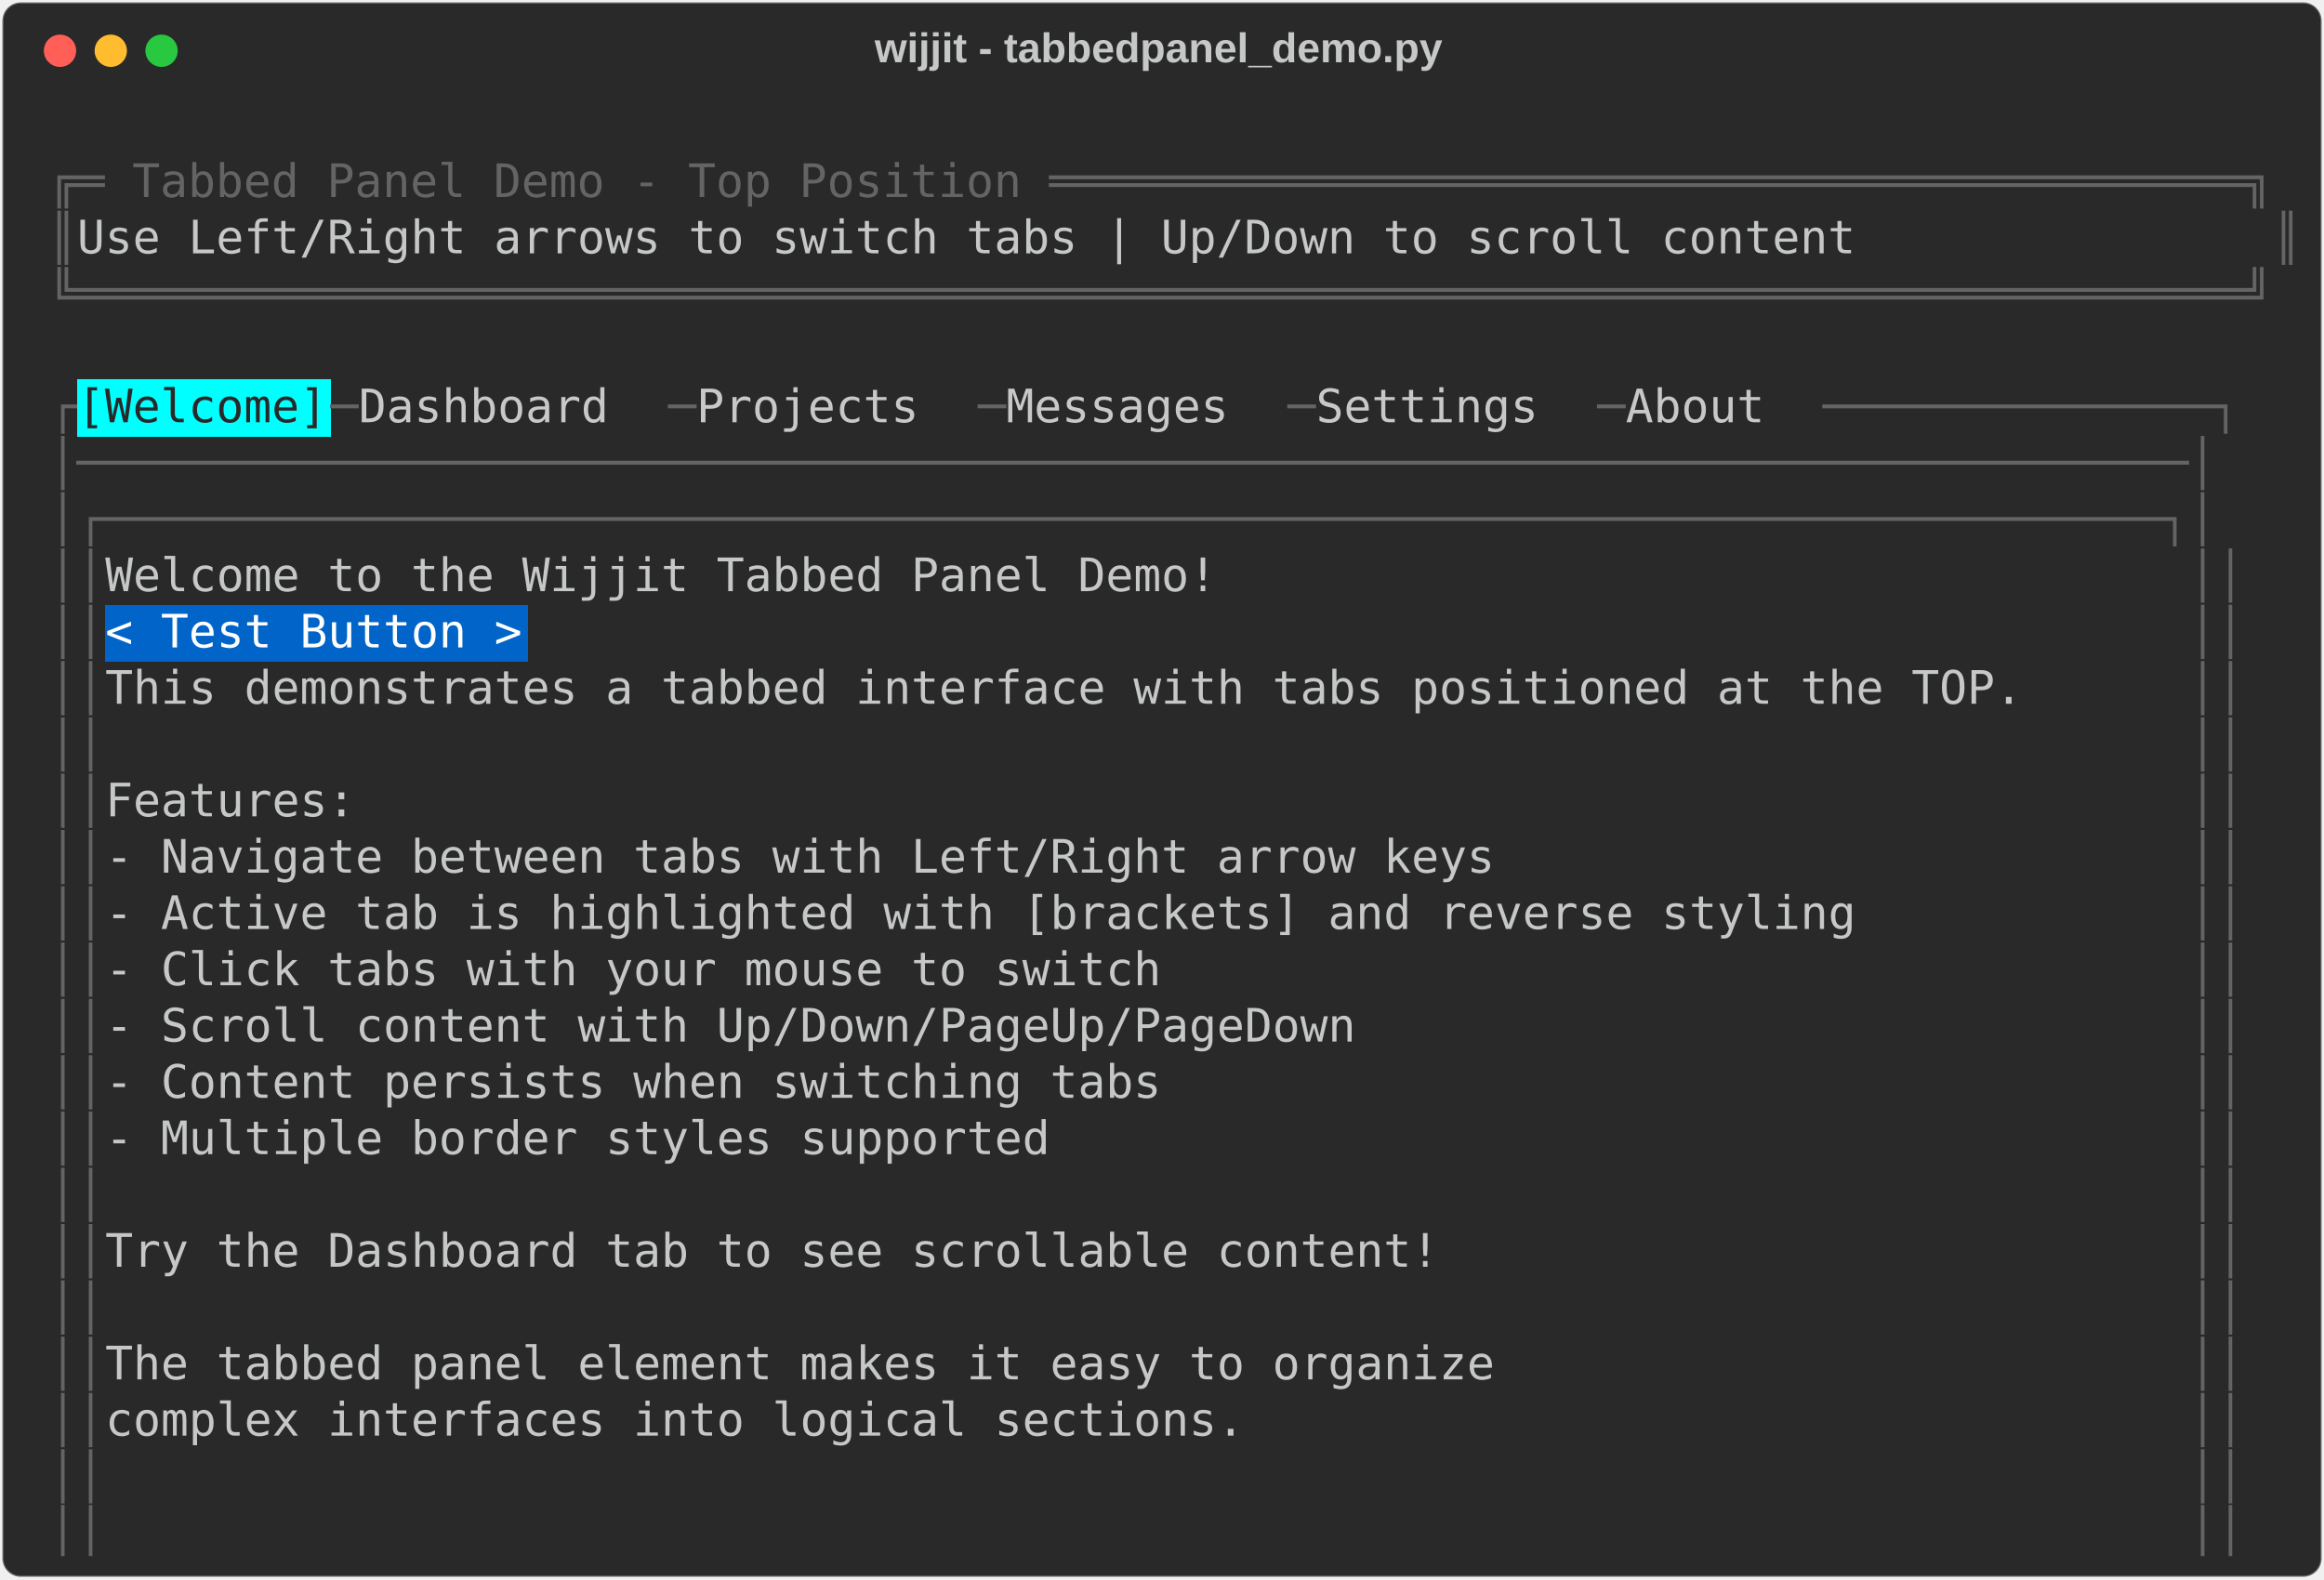
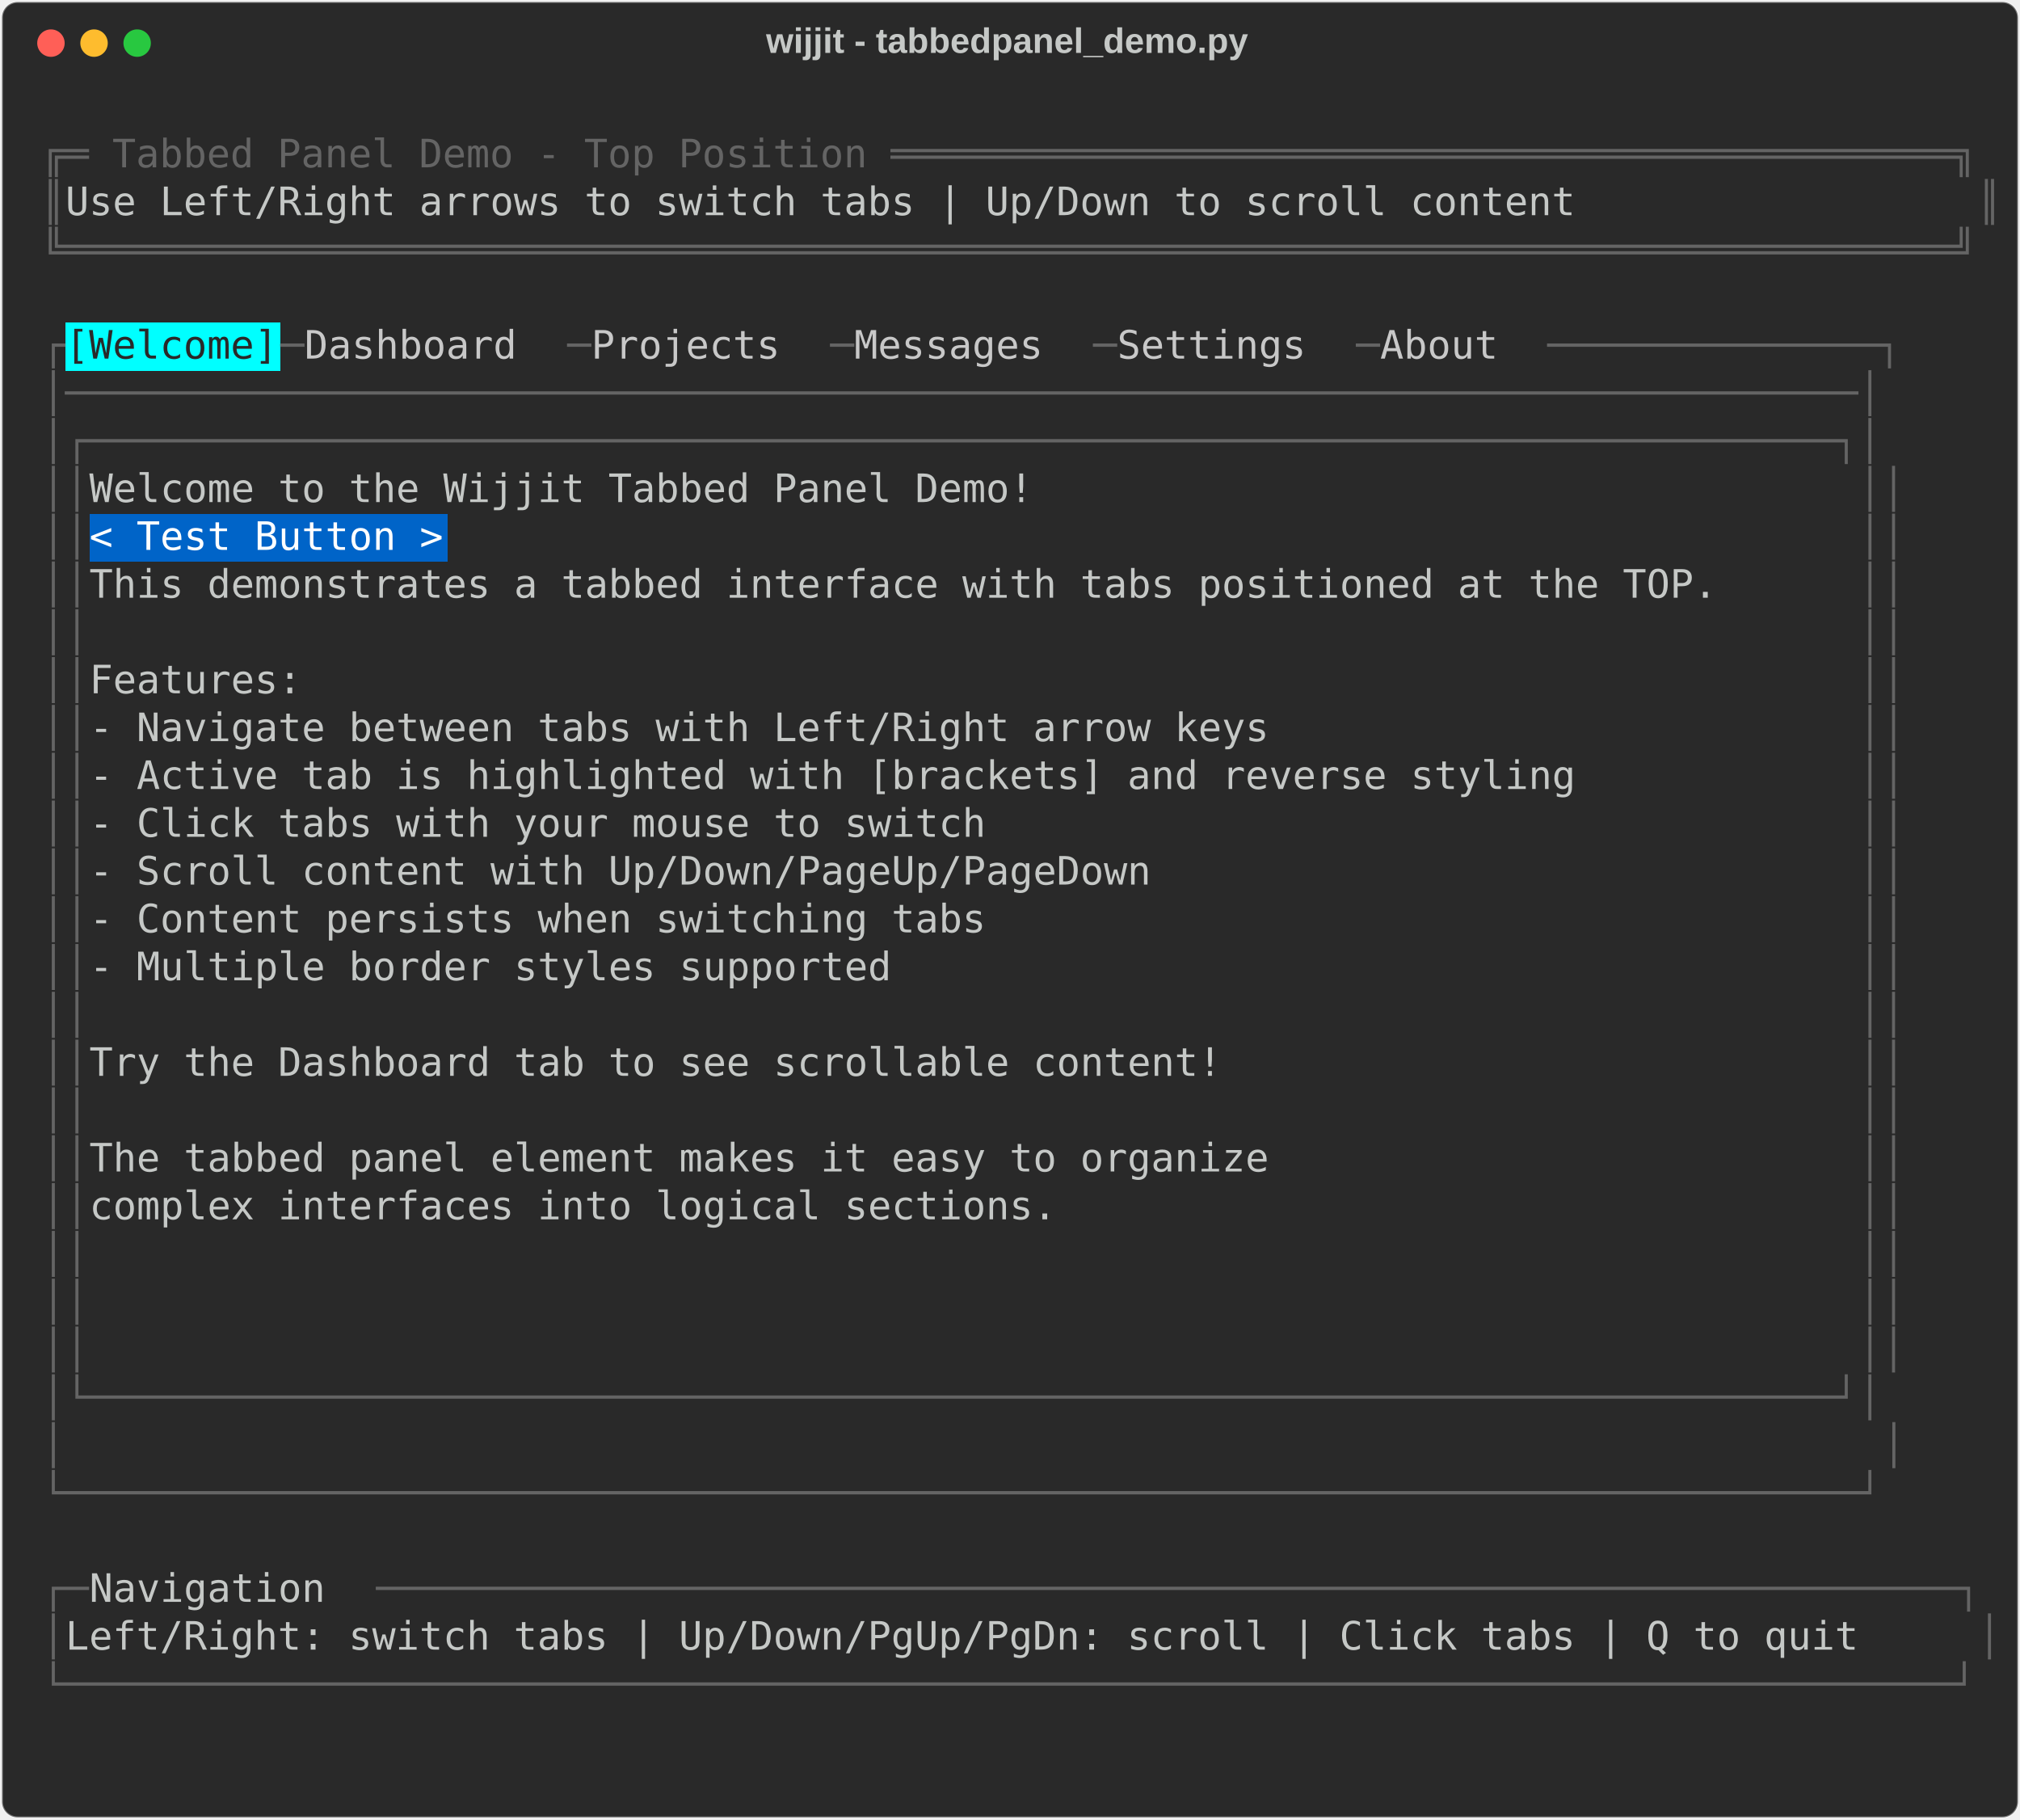
- <svg xmlns="http://www.w3.org/2000/svg" class="rich-terminal" viewBox="0 0 1007 684.4">
+ <svg xmlns="http://www.w3.org/2000/svg" class="rich-terminal" viewBox="0 0 1031 928.4">
  <style>

    @font-face {
        font-family: "Fira Code";
        src: local("FiraCode-Regular"),
                url("https://cdnjs.cloudflare.com/ajax/libs/firacode/6.2.0/woff2/FiraCode-Regular.woff2") format("woff2"),
                url("https://cdnjs.cloudflare.com/ajax/libs/firacode/6.2.0/woff/FiraCode-Regular.woff") format("woff");
        font-style: normal;
        font-weight: 400;
    }
    @font-face {
        font-family: "Fira Code";
        src: local("FiraCode-Bold"),
                url("https://cdnjs.cloudflare.com/ajax/libs/firacode/6.2.0/woff2/FiraCode-Bold.woff2") format("woff2"),
                url("https://cdnjs.cloudflare.com/ajax/libs/firacode/6.2.0/woff/FiraCode-Bold.woff") format("woff");
        font-style: bold;
        font-weight: 700;
    }

-     .terminal-62160414-matrix {
+     .terminal-3631311300-matrix {
        font-family: Fira Code, monospace;
        font-size: 20px;
        line-height: 24.4px;
        font-variant-east-asian: full-width;
    }

-     .terminal-62160414-title {
+     .terminal-3631311300-title {
        font-size: 18px;
        font-weight: bold;
        font-family: arial;
    }

-     .terminal-62160414-r1 { fill: #c5c8c6 }
- .terminal-62160414-r2 { fill: #646464 }
- .terminal-62160414-r3 { fill: #292929 }
- .terminal-62160414-r4 { fill: #c8c8c8 }
- .terminal-62160414-r5 { fill: #ffffff }
+     .terminal-3631311300-r1 { fill: #c5c8c6 }
+ .terminal-3631311300-r2 { fill: #646464 }
+ .terminal-3631311300-r3 { fill: #292929 }
+ .terminal-3631311300-r4 { fill: #c8c8c8 }
+ .terminal-3631311300-r5 { fill: #ffffff }
    </style>
  <defs>
-     <clipPath id="terminal-62160414-clip-terminal">
-       <rect x="0" y="0" width="987.2" height="633.4" />
-     </clipPath>
-     <clipPath id="terminal-62160414-line-0">
-       <rect x="0" y="1.5" width="988.2" height="24.65" />
-     </clipPath>
-     <clipPath id="terminal-62160414-line-1">
-       <rect x="0" y="25.9" width="988.2" height="24.65" />
-     </clipPath>
-     <clipPath id="terminal-62160414-line-2">
-       <rect x="0" y="50.3" width="988.2" height="24.65" />
-     </clipPath>
-     <clipPath id="terminal-62160414-line-3">
-       <rect x="0" y="74.7" width="988.2" height="24.65" />
-     </clipPath>
-     <clipPath id="terminal-62160414-line-4">
-       <rect x="0" y="99.1" width="988.2" height="24.65" />
-     </clipPath>
-     <clipPath id="terminal-62160414-line-5">
-       <rect x="0" y="123.5" width="988.2" height="24.65" />
-     </clipPath>
-     <clipPath id="terminal-62160414-line-6">
-       <rect x="0" y="147.9" width="988.2" height="24.65" />
-     </clipPath>
-     <clipPath id="terminal-62160414-line-7">
-       <rect x="0" y="172.3" width="988.2" height="24.65" />
-     </clipPath>
-     <clipPath id="terminal-62160414-line-8">
-       <rect x="0" y="196.7" width="988.2" height="24.65" />
-     </clipPath>
-     <clipPath id="terminal-62160414-line-9">
-       <rect x="0" y="221.1" width="988.2" height="24.65" />
-     </clipPath>
-     <clipPath id="terminal-62160414-line-10">
-       <rect x="0" y="245.5" width="988.2" height="24.65" />
-     </clipPath>
-     <clipPath id="terminal-62160414-line-11">
-       <rect x="0" y="269.9" width="988.2" height="24.65" />
-     </clipPath>
-     <clipPath id="terminal-62160414-line-12">
-       <rect x="0" y="294.3" width="988.2" height="24.65" />
-     </clipPath>
-     <clipPath id="terminal-62160414-line-13">
-       <rect x="0" y="318.7" width="988.2" height="24.65" />
-     </clipPath>
-     <clipPath id="terminal-62160414-line-14">
-       <rect x="0" y="343.1" width="988.2" height="24.65" />
-     </clipPath>
-     <clipPath id="terminal-62160414-line-15">
-       <rect x="0" y="367.5" width="988.2" height="24.65" />
-     </clipPath>
-     <clipPath id="terminal-62160414-line-16">
-       <rect x="0" y="391.9" width="988.2" height="24.65" />
-     </clipPath>
-     <clipPath id="terminal-62160414-line-17">
-       <rect x="0" y="416.3" width="988.2" height="24.65" />
-     </clipPath>
-     <clipPath id="terminal-62160414-line-18">
-       <rect x="0" y="440.7" width="988.2" height="24.65" />
-     </clipPath>
-     <clipPath id="terminal-62160414-line-19">
-       <rect x="0" y="465.1" width="988.2" height="24.65" />
-     </clipPath>
-     <clipPath id="terminal-62160414-line-20">
-       <rect x="0" y="489.5" width="988.2" height="24.65" />
-     </clipPath>
-     <clipPath id="terminal-62160414-line-21">
-       <rect x="0" y="513.9" width="988.2" height="24.65" />
-     </clipPath>
-     <clipPath id="terminal-62160414-line-22">
-       <rect x="0" y="538.3" width="988.2" height="24.65" />
-     </clipPath>
-     <clipPath id="terminal-62160414-line-23">
-       <rect x="0" y="562.7" width="988.2" height="24.65" />
-     </clipPath>
-     <clipPath id="terminal-62160414-line-24">
-       <rect x="0" y="587.1" width="988.2" height="24.65" />
+     <clipPath id="terminal-3631311300-clip-terminal">
+       <rect x="0" y="0" width="1011.6" height="877.4" />
+     </clipPath>
+     <clipPath id="terminal-3631311300-line-0">
+       <rect x="0" y="1.5" width="1012.6" height="24.65" />
+     </clipPath>
+     <clipPath id="terminal-3631311300-line-1">
+       <rect x="0" y="25.9" width="1012.6" height="24.65" />
+     </clipPath>
+     <clipPath id="terminal-3631311300-line-2">
+       <rect x="0" y="50.3" width="1012.6" height="24.65" />
+     </clipPath>
+     <clipPath id="terminal-3631311300-line-3">
+       <rect x="0" y="74.7" width="1012.6" height="24.65" />
+     </clipPath>
+     <clipPath id="terminal-3631311300-line-4">
+       <rect x="0" y="99.1" width="1012.6" height="24.65" />
+     </clipPath>
+     <clipPath id="terminal-3631311300-line-5">
+       <rect x="0" y="123.5" width="1012.6" height="24.65" />
+     </clipPath>
+     <clipPath id="terminal-3631311300-line-6">
+       <rect x="0" y="147.9" width="1012.6" height="24.65" />
+     </clipPath>
+     <clipPath id="terminal-3631311300-line-7">
+       <rect x="0" y="172.3" width="1012.6" height="24.65" />
+     </clipPath>
+     <clipPath id="terminal-3631311300-line-8">
+       <rect x="0" y="196.7" width="1012.6" height="24.65" />
+     </clipPath>
+     <clipPath id="terminal-3631311300-line-9">
+       <rect x="0" y="221.1" width="1012.6" height="24.65" />
+     </clipPath>
+     <clipPath id="terminal-3631311300-line-10">
+       <rect x="0" y="245.5" width="1012.6" height="24.65" />
+     </clipPath>
+     <clipPath id="terminal-3631311300-line-11">
+       <rect x="0" y="269.9" width="1012.6" height="24.65" />
+     </clipPath>
+     <clipPath id="terminal-3631311300-line-12">
+       <rect x="0" y="294.3" width="1012.6" height="24.65" />
+     </clipPath>
+     <clipPath id="terminal-3631311300-line-13">
+       <rect x="0" y="318.7" width="1012.6" height="24.65" />
+     </clipPath>
+     <clipPath id="terminal-3631311300-line-14">
+       <rect x="0" y="343.1" width="1012.6" height="24.65" />
+     </clipPath>
+     <clipPath id="terminal-3631311300-line-15">
+       <rect x="0" y="367.5" width="1012.6" height="24.65" />
+     </clipPath>
+     <clipPath id="terminal-3631311300-line-16">
+       <rect x="0" y="391.9" width="1012.6" height="24.65" />
+     </clipPath>
+     <clipPath id="terminal-3631311300-line-17">
+       <rect x="0" y="416.3" width="1012.6" height="24.65" />
+     </clipPath>
+     <clipPath id="terminal-3631311300-line-18">
+       <rect x="0" y="440.7" width="1012.6" height="24.65" />
+     </clipPath>
+     <clipPath id="terminal-3631311300-line-19">
+       <rect x="0" y="465.1" width="1012.6" height="24.65" />
+     </clipPath>
+     <clipPath id="terminal-3631311300-line-20">
+       <rect x="0" y="489.5" width="1012.6" height="24.65" />
+     </clipPath>
+     <clipPath id="terminal-3631311300-line-21">
+       <rect x="0" y="513.9" width="1012.6" height="24.65" />
+     </clipPath>
+     <clipPath id="terminal-3631311300-line-22">
+       <rect x="0" y="538.3" width="1012.6" height="24.65" />
+     </clipPath>
+     <clipPath id="terminal-3631311300-line-23">
+       <rect x="0" y="562.7" width="1012.6" height="24.65" />
+     </clipPath>
+     <clipPath id="terminal-3631311300-line-24">
+       <rect x="0" y="587.1" width="1012.6" height="24.65" />
+     </clipPath>
+     <clipPath id="terminal-3631311300-line-25">
+       <rect x="0" y="611.5" width="1012.6" height="24.65" />
+     </clipPath>
+     <clipPath id="terminal-3631311300-line-26">
+       <rect x="0" y="635.9" width="1012.6" height="24.65" />
+     </clipPath>
+     <clipPath id="terminal-3631311300-line-27">
+       <rect x="0" y="660.3" width="1012.6" height="24.65" />
+     </clipPath>
+     <clipPath id="terminal-3631311300-line-28">
+       <rect x="0" y="684.7" width="1012.6" height="24.65" />
+     </clipPath>
+     <clipPath id="terminal-3631311300-line-29">
+       <rect x="0" y="709.1" width="1012.6" height="24.65" />
+     </clipPath>
+     <clipPath id="terminal-3631311300-line-30">
+       <rect x="0" y="733.5" width="1012.6" height="24.65" />
+     </clipPath>
+     <clipPath id="terminal-3631311300-line-31">
+       <rect x="0" y="757.9" width="1012.6" height="24.65" />
+     </clipPath>
+     <clipPath id="terminal-3631311300-line-32">
+       <rect x="0" y="782.3" width="1012.6" height="24.65" />
+     </clipPath>
+     <clipPath id="terminal-3631311300-line-33">
+       <rect x="0" y="806.7" width="1012.6" height="24.65" />
+     </clipPath>
+     <clipPath id="terminal-3631311300-line-34">
+       <rect x="0" y="831.1" width="1012.6" height="24.65" />
    </clipPath>
  </defs>
-   <rect fill="#292929" stroke="rgba(255,255,255,0.35)" stroke-width="1" x="1" y="1" width="1005" height="682.4" rx="8" />
-   <text class="terminal-62160414-title" fill="#c5c8c6" text-anchor="middle" x="502" y="27">wijjit - tabbedpanel_demo.py</text>
+   <rect fill="#292929" stroke="rgba(255,255,255,0.35)" stroke-width="1" x="1" y="1" width="1029" height="926.4" rx="8" />
+   <text class="terminal-3631311300-title" fill="#c5c8c6" text-anchor="middle" x="514" y="27">wijjit - tabbedpanel_demo.py</text>
  <g transform="translate(26,22)">
    <circle cx="0" cy="0" r="7" fill="#ff5f57" />
    <circle cx="22" cy="0" r="7" fill="#febc2e" />
    <circle cx="44" cy="0" r="7" fill="#28c840" />
  </g>
-   <g transform="translate(9, 41)" clip-path="url(#terminal-62160414-clip-terminal)">
+   <g transform="translate(9, 41)" clip-path="url(#terminal-3631311300-clip-terminal)">
    <rect fill="#00ffff" x="24.4" y="123.5" width="109.8" height="24.65" shape-rendering="crispEdges" />
    <rect fill="#0064c8" x="36.6" y="221.1" width="183" height="24.65" shape-rendering="crispEdges" />
-     <g class="terminal-62160414-matrix">
-       <text class="terminal-62160414-r1" x="988.2" y="20" textLength="12.2" clip-path="url(#terminal-62160414-line-0)">
- </text>
-       <text class="terminal-62160414-r2" x="12.2" y="44.4" textLength="976" clip-path="url(#terminal-62160414-line-1)">╔═ Tabbed Panel Demo - Top Position ═══════════════════════════════════════════╗</text>
-       <text class="terminal-62160414-r1" x="988.2" y="44.4" textLength="12.2" clip-path="url(#terminal-62160414-line-1)">
- </text>
-       <text class="terminal-62160414-r2" x="12.2" y="68.8" textLength="12.2" clip-path="url(#terminal-62160414-line-2)">║</text>
-       <text class="terminal-62160414-r1" x="24.4" y="68.8" textLength="951.6" clip-path="url(#terminal-62160414-line-2)"> Use Left/Right arrows to switch tabs | Up/Down to scroll content             </text>
-       <text class="terminal-62160414-r2" x="976" y="68.8" textLength="12.2" clip-path="url(#terminal-62160414-line-2)">║</text>
-       <text class="terminal-62160414-r1" x="988.2" y="68.8" textLength="12.2" clip-path="url(#terminal-62160414-line-2)">
- </text>
-       <text class="terminal-62160414-r2" x="12.2" y="93.2" textLength="976" clip-path="url(#terminal-62160414-line-3)">╚══════════════════════════════════════════════════════════════════════════════╝</text>
-       <text class="terminal-62160414-r1" x="988.2" y="93.2" textLength="12.2" clip-path="url(#terminal-62160414-line-3)">
- </text>
-       <text class="terminal-62160414-r1" x="988.2" y="117.6" textLength="12.2" clip-path="url(#terminal-62160414-line-4)">
- </text>
-       <text class="terminal-62160414-r2" x="12.2" y="142" textLength="12.2" clip-path="url(#terminal-62160414-line-5)">┌</text>
-       <text class="terminal-62160414-r3" x="24.4" y="142" textLength="109.8" clip-path="url(#terminal-62160414-line-5)">[Welcome]</text>
-       <text class="terminal-62160414-r2" x="134.2" y="142" textLength="12.2" clip-path="url(#terminal-62160414-line-5)">─</text>
-       <text class="terminal-62160414-r4" x="146.4" y="142" textLength="134.2" clip-path="url(#terminal-62160414-line-5)"> Dashboard </text>
-       <text class="terminal-62160414-r2" x="280.6" y="142" textLength="12.2" clip-path="url(#terminal-62160414-line-5)">─</text>
-       <text class="terminal-62160414-r4" x="292.8" y="142" textLength="122" clip-path="url(#terminal-62160414-line-5)"> Projects </text>
-       <text class="terminal-62160414-r2" x="414.8" y="142" textLength="12.2" clip-path="url(#terminal-62160414-line-5)">─</text>
-       <text class="terminal-62160414-r4" x="427" y="142" textLength="122" clip-path="url(#terminal-62160414-line-5)"> Messages </text>
-       <text class="terminal-62160414-r2" x="549" y="142" textLength="12.2" clip-path="url(#terminal-62160414-line-5)">─</text>
-       <text class="terminal-62160414-r4" x="561.2" y="142" textLength="122" clip-path="url(#terminal-62160414-line-5)"> Settings </text>
-       <text class="terminal-62160414-r2" x="683.2" y="142" textLength="12.2" clip-path="url(#terminal-62160414-line-5)">─</text>
-       <text class="terminal-62160414-r4" x="695.4" y="142" textLength="85.4" clip-path="url(#terminal-62160414-line-5)"> About </text>
-       <text class="terminal-62160414-r2" x="780.8" y="142" textLength="183" clip-path="url(#terminal-62160414-line-5)">──────────────┐</text>
-       <text class="terminal-62160414-r1" x="988.2" y="142" textLength="12.2" clip-path="url(#terminal-62160414-line-5)">
- </text>
-       <text class="terminal-62160414-r2" x="12.2" y="166.4" textLength="951.6" clip-path="url(#terminal-62160414-line-6)">│────────────────────────────────────────────────────────────────────────────│</text>
-       <text class="terminal-62160414-r1" x="988.2" y="166.4" textLength="12.2" clip-path="url(#terminal-62160414-line-6)">
- </text>
-       <text class="terminal-62160414-r2" x="12.2" y="190.8" textLength="951.6" clip-path="url(#terminal-62160414-line-7)">│┌──────────────────────────────────────────────────────────────────────────┐│</text>
-       <text class="terminal-62160414-r1" x="988.2" y="190.8" textLength="12.2" clip-path="url(#terminal-62160414-line-7)">
- </text>
-       <text class="terminal-62160414-r2" x="12.2" y="215.2" textLength="24.4" clip-path="url(#terminal-62160414-line-8)">││</text>
-       <text class="terminal-62160414-r1" x="36.6" y="215.2" textLength="902.8" clip-path="url(#terminal-62160414-line-8)">Welcome to the Wijjit Tabbed Panel Demo!                                  </text>
-       <text class="terminal-62160414-r2" x="939.4" y="215.2" textLength="24.4" clip-path="url(#terminal-62160414-line-8)">││</text>
-       <text class="terminal-62160414-r1" x="988.2" y="215.2" textLength="12.2" clip-path="url(#terminal-62160414-line-8)">
- </text>
-       <text class="terminal-62160414-r2" x="12.2" y="239.6" textLength="24.4" clip-path="url(#terminal-62160414-line-9)">││</text>
-       <text class="terminal-62160414-r5" x="36.6" y="239.6" textLength="183" clip-path="url(#terminal-62160414-line-9)">&lt; Test Button &gt;</text>
-       <text class="terminal-62160414-r2" x="939.4" y="239.6" textLength="24.4" clip-path="url(#terminal-62160414-line-9)">││</text>
-       <text class="terminal-62160414-r1" x="988.2" y="239.6" textLength="12.2" clip-path="url(#terminal-62160414-line-9)">
- </text>
-       <text class="terminal-62160414-r2" x="12.2" y="264" textLength="24.4" clip-path="url(#terminal-62160414-line-10)">││</text>
-       <text class="terminal-62160414-r1" x="36.6" y="264" textLength="902.8" clip-path="url(#terminal-62160414-line-10)">This demonstrates a tabbed interface with tabs positioned at the TOP.     </text>
-       <text class="terminal-62160414-r2" x="939.4" y="264" textLength="24.4" clip-path="url(#terminal-62160414-line-10)">││</text>
-       <text class="terminal-62160414-r1" x="988.2" y="264" textLength="12.2" clip-path="url(#terminal-62160414-line-10)">
- </text>
-       <text class="terminal-62160414-r2" x="12.2" y="288.4" textLength="24.4" clip-path="url(#terminal-62160414-line-11)">││</text>
-       <text class="terminal-62160414-r2" x="939.4" y="288.4" textLength="24.4" clip-path="url(#terminal-62160414-line-11)">││</text>
-       <text class="terminal-62160414-r1" x="988.2" y="288.4" textLength="12.2" clip-path="url(#terminal-62160414-line-11)">
- </text>
-       <text class="terminal-62160414-r2" x="12.2" y="312.8" textLength="24.4" clip-path="url(#terminal-62160414-line-12)">││</text>
-       <text class="terminal-62160414-r1" x="36.6" y="312.8" textLength="902.8" clip-path="url(#terminal-62160414-line-12)">Features:                                                                 </text>
-       <text class="terminal-62160414-r2" x="939.4" y="312.8" textLength="24.4" clip-path="url(#terminal-62160414-line-12)">││</text>
-       <text class="terminal-62160414-r1" x="988.2" y="312.8" textLength="12.2" clip-path="url(#terminal-62160414-line-12)">
- </text>
-       <text class="terminal-62160414-r2" x="12.2" y="337.2" textLength="24.4" clip-path="url(#terminal-62160414-line-13)">││</text>
-       <text class="terminal-62160414-r1" x="36.6" y="337.2" textLength="902.8" clip-path="url(#terminal-62160414-line-13)">- Navigate between tabs with Left/Right arrow keys                        </text>
-       <text class="terminal-62160414-r2" x="939.4" y="337.2" textLength="24.4" clip-path="url(#terminal-62160414-line-13)">││</text>
-       <text class="terminal-62160414-r1" x="988.2" y="337.2" textLength="12.2" clip-path="url(#terminal-62160414-line-13)">
- </text>
-       <text class="terminal-62160414-r2" x="12.2" y="361.6" textLength="24.4" clip-path="url(#terminal-62160414-line-14)">││</text>
-       <text class="terminal-62160414-r1" x="36.6" y="361.6" textLength="902.8" clip-path="url(#terminal-62160414-line-14)">- Active tab is highlighted with [brackets] and reverse styling           </text>
-       <text class="terminal-62160414-r2" x="939.4" y="361.6" textLength="24.4" clip-path="url(#terminal-62160414-line-14)">││</text>
-       <text class="terminal-62160414-r1" x="988.2" y="361.6" textLength="12.2" clip-path="url(#terminal-62160414-line-14)">
- </text>
-       <text class="terminal-62160414-r2" x="12.2" y="386" textLength="24.4" clip-path="url(#terminal-62160414-line-15)">││</text>
-       <text class="terminal-62160414-r1" x="36.6" y="386" textLength="902.8" clip-path="url(#terminal-62160414-line-15)">- Click tabs with your mouse to switch                                    </text>
-       <text class="terminal-62160414-r2" x="939.4" y="386" textLength="24.4" clip-path="url(#terminal-62160414-line-15)">││</text>
-       <text class="terminal-62160414-r1" x="988.2" y="386" textLength="12.2" clip-path="url(#terminal-62160414-line-15)">
- </text>
-       <text class="terminal-62160414-r2" x="12.2" y="410.4" textLength="24.4" clip-path="url(#terminal-62160414-line-16)">││</text>
-       <text class="terminal-62160414-r1" x="36.6" y="410.4" textLength="902.8" clip-path="url(#terminal-62160414-line-16)">- Scroll content with Up/Down/PageUp/PageDown                             </text>
-       <text class="terminal-62160414-r2" x="939.4" y="410.4" textLength="24.4" clip-path="url(#terminal-62160414-line-16)">││</text>
-       <text class="terminal-62160414-r1" x="988.2" y="410.4" textLength="12.2" clip-path="url(#terminal-62160414-line-16)">
- </text>
-       <text class="terminal-62160414-r2" x="12.2" y="434.8" textLength="24.4" clip-path="url(#terminal-62160414-line-17)">││</text>
-       <text class="terminal-62160414-r1" x="36.6" y="434.8" textLength="902.8" clip-path="url(#terminal-62160414-line-17)">- Content persists when switching tabs                                    </text>
-       <text class="terminal-62160414-r2" x="939.4" y="434.8" textLength="24.4" clip-path="url(#terminal-62160414-line-17)">││</text>
-       <text class="terminal-62160414-r1" x="988.2" y="434.8" textLength="12.2" clip-path="url(#terminal-62160414-line-17)">
- </text>
-       <text class="terminal-62160414-r2" x="12.2" y="459.2" textLength="24.4" clip-path="url(#terminal-62160414-line-18)">││</text>
-       <text class="terminal-62160414-r1" x="36.6" y="459.2" textLength="902.8" clip-path="url(#terminal-62160414-line-18)">- Multiple border styles supported                                        </text>
-       <text class="terminal-62160414-r2" x="939.4" y="459.2" textLength="24.4" clip-path="url(#terminal-62160414-line-18)">││</text>
-       <text class="terminal-62160414-r1" x="988.2" y="459.2" textLength="12.2" clip-path="url(#terminal-62160414-line-18)">
- </text>
-       <text class="terminal-62160414-r2" x="12.2" y="483.6" textLength="24.4" clip-path="url(#terminal-62160414-line-19)">││</text>
-       <text class="terminal-62160414-r2" x="939.4" y="483.6" textLength="24.4" clip-path="url(#terminal-62160414-line-19)">││</text>
-       <text class="terminal-62160414-r1" x="988.2" y="483.6" textLength="12.2" clip-path="url(#terminal-62160414-line-19)">
- </text>
-       <text class="terminal-62160414-r2" x="12.2" y="508" textLength="24.4" clip-path="url(#terminal-62160414-line-20)">││</text>
-       <text class="terminal-62160414-r1" x="36.6" y="508" textLength="902.8" clip-path="url(#terminal-62160414-line-20)">Try the Dashboard tab to see scrollable content!                          </text>
-       <text class="terminal-62160414-r2" x="939.4" y="508" textLength="24.4" clip-path="url(#terminal-62160414-line-20)">││</text>
-       <text class="terminal-62160414-r1" x="988.2" y="508" textLength="12.2" clip-path="url(#terminal-62160414-line-20)">
- </text>
-       <text class="terminal-62160414-r2" x="12.2" y="532.4" textLength="24.4" clip-path="url(#terminal-62160414-line-21)">││</text>
-       <text class="terminal-62160414-r2" x="939.4" y="532.4" textLength="24.4" clip-path="url(#terminal-62160414-line-21)">││</text>
-       <text class="terminal-62160414-r1" x="988.2" y="532.4" textLength="12.2" clip-path="url(#terminal-62160414-line-21)">
- </text>
-       <text class="terminal-62160414-r2" x="12.2" y="556.8" textLength="24.4" clip-path="url(#terminal-62160414-line-22)">││</text>
-       <text class="terminal-62160414-r1" x="36.6" y="556.8" textLength="902.8" clip-path="url(#terminal-62160414-line-22)">The tabbed panel element makes it easy to organize                        </text>
-       <text class="terminal-62160414-r2" x="939.4" y="556.8" textLength="24.4" clip-path="url(#terminal-62160414-line-22)">││</text>
-       <text class="terminal-62160414-r1" x="988.2" y="556.8" textLength="12.2" clip-path="url(#terminal-62160414-line-22)">
- </text>
-       <text class="terminal-62160414-r2" x="12.2" y="581.2" textLength="24.4" clip-path="url(#terminal-62160414-line-23)">││</text>
-       <text class="terminal-62160414-r1" x="36.6" y="581.2" textLength="902.8" clip-path="url(#terminal-62160414-line-23)">complex interfaces into logical sections.                                 </text>
-       <text class="terminal-62160414-r2" x="939.4" y="581.2" textLength="24.4" clip-path="url(#terminal-62160414-line-23)">││</text>
-       <text class="terminal-62160414-r1" x="988.2" y="581.2" textLength="12.2" clip-path="url(#terminal-62160414-line-23)">
- </text>
-       <text class="terminal-62160414-r2" x="12.2" y="605.6" textLength="24.4" clip-path="url(#terminal-62160414-line-24)">││</text>
-       <text class="terminal-62160414-r2" x="939.4" y="605.6" textLength="24.4" clip-path="url(#terminal-62160414-line-24)">││</text>
-       <text class="terminal-62160414-r1" x="988.2" y="605.6" textLength="12.2" clip-path="url(#terminal-62160414-line-24)">
- </text>
-       <text class="terminal-62160414-r2" x="12.2" y="630" textLength="24.4" clip-path="url(#terminal-62160414-line-25)">││</text>
-       <text class="terminal-62160414-r2" x="939.4" y="630" textLength="24.4" clip-path="url(#terminal-62160414-line-25)">││</text>
-       <text class="terminal-62160414-r1" x="988.2" y="630" textLength="12.2" clip-path="url(#terminal-62160414-line-25)">
+     <g class="terminal-3631311300-matrix">
+       <text class="terminal-3631311300-r1" x="1012.6" y="20" textLength="12.2" clip-path="url(#terminal-3631311300-line-0)">
+ </text>
+       <text class="terminal-3631311300-r2" x="12.2" y="44.4" textLength="1000.4" clip-path="url(#terminal-3631311300-line-1)">╔═ Tabbed Panel Demo - Top Position ═════════════════════════════════════════════╗</text>
+       <text class="terminal-3631311300-r1" x="1012.6" y="44.4" textLength="12.2" clip-path="url(#terminal-3631311300-line-1)">
+ </text>
+       <text class="terminal-3631311300-r2" x="12.2" y="68.8" textLength="12.2" clip-path="url(#terminal-3631311300-line-2)">║</text>
+       <text class="terminal-3631311300-r1" x="24.4" y="68.8" textLength="976" clip-path="url(#terminal-3631311300-line-2)"> Use Left/Right arrows to switch tabs | Up/Down to scroll content               </text>
+       <text class="terminal-3631311300-r2" x="1000.4" y="68.8" textLength="12.2" clip-path="url(#terminal-3631311300-line-2)">║</text>
+       <text class="terminal-3631311300-r1" x="1012.6" y="68.8" textLength="12.2" clip-path="url(#terminal-3631311300-line-2)">
+ </text>
+       <text class="terminal-3631311300-r2" x="12.2" y="93.2" textLength="1000.4" clip-path="url(#terminal-3631311300-line-3)">╚════════════════════════════════════════════════════════════════════════════════╝</text>
+       <text class="terminal-3631311300-r1" x="1012.6" y="93.2" textLength="12.2" clip-path="url(#terminal-3631311300-line-3)">
+ </text>
+       <text class="terminal-3631311300-r1" x="1012.6" y="117.6" textLength="12.2" clip-path="url(#terminal-3631311300-line-4)">
+ </text>
+       <text class="terminal-3631311300-r2" x="12.2" y="142" textLength="12.2" clip-path="url(#terminal-3631311300-line-5)">┌</text>
+       <text class="terminal-3631311300-r3" x="24.4" y="142" textLength="109.8" clip-path="url(#terminal-3631311300-line-5)">[Welcome]</text>
+       <text class="terminal-3631311300-r2" x="134.2" y="142" textLength="12.2" clip-path="url(#terminal-3631311300-line-5)">─</text>
+       <text class="terminal-3631311300-r4" x="146.4" y="142" textLength="134.2" clip-path="url(#terminal-3631311300-line-5)"> Dashboard </text>
+       <text class="terminal-3631311300-r2" x="280.6" y="142" textLength="12.2" clip-path="url(#terminal-3631311300-line-5)">─</text>
+       <text class="terminal-3631311300-r4" x="292.8" y="142" textLength="122" clip-path="url(#terminal-3631311300-line-5)"> Projects </text>
+       <text class="terminal-3631311300-r2" x="414.8" y="142" textLength="12.2" clip-path="url(#terminal-3631311300-line-5)">─</text>
+       <text class="terminal-3631311300-r4" x="427" y="142" textLength="122" clip-path="url(#terminal-3631311300-line-5)"> Messages </text>
+       <text class="terminal-3631311300-r2" x="549" y="142" textLength="12.2" clip-path="url(#terminal-3631311300-line-5)">─</text>
+       <text class="terminal-3631311300-r4" x="561.2" y="142" textLength="122" clip-path="url(#terminal-3631311300-line-5)"> Settings </text>
+       <text class="terminal-3631311300-r2" x="683.2" y="142" textLength="12.2" clip-path="url(#terminal-3631311300-line-5)">─</text>
+       <text class="terminal-3631311300-r4" x="695.4" y="142" textLength="85.4" clip-path="url(#terminal-3631311300-line-5)"> About </text>
+       <text class="terminal-3631311300-r2" x="780.8" y="142" textLength="183" clip-path="url(#terminal-3631311300-line-5)">──────────────┐</text>
+       <text class="terminal-3631311300-r1" x="1012.6" y="142" textLength="12.2" clip-path="url(#terminal-3631311300-line-5)">
+ </text>
+       <text class="terminal-3631311300-r2" x="12.2" y="166.4" textLength="951.6" clip-path="url(#terminal-3631311300-line-6)">│────────────────────────────────────────────────────────────────────────────│</text>
+       <text class="terminal-3631311300-r1" x="1012.6" y="166.4" textLength="12.2" clip-path="url(#terminal-3631311300-line-6)">
+ </text>
+       <text class="terminal-3631311300-r2" x="12.2" y="190.8" textLength="951.6" clip-path="url(#terminal-3631311300-line-7)">│┌──────────────────────────────────────────────────────────────────────────┐│</text>
+       <text class="terminal-3631311300-r1" x="1012.6" y="190.8" textLength="12.2" clip-path="url(#terminal-3631311300-line-7)">
+ </text>
+       <text class="terminal-3631311300-r2" x="12.2" y="215.2" textLength="24.4" clip-path="url(#terminal-3631311300-line-8)">││</text>
+       <text class="terminal-3631311300-r1" x="36.6" y="215.2" textLength="902.8" clip-path="url(#terminal-3631311300-line-8)">Welcome to the Wijjit Tabbed Panel Demo!                                  </text>
+       <text class="terminal-3631311300-r2" x="939.4" y="215.2" textLength="24.4" clip-path="url(#terminal-3631311300-line-8)">││</text>
+       <text class="terminal-3631311300-r1" x="1012.6" y="215.2" textLength="12.2" clip-path="url(#terminal-3631311300-line-8)">
+ </text>
+       <text class="terminal-3631311300-r2" x="12.2" y="239.6" textLength="24.4" clip-path="url(#terminal-3631311300-line-9)">││</text>
+       <text class="terminal-3631311300-r5" x="36.6" y="239.6" textLength="183" clip-path="url(#terminal-3631311300-line-9)">&lt; Test Button &gt;</text>
+       <text class="terminal-3631311300-r2" x="939.4" y="239.6" textLength="24.4" clip-path="url(#terminal-3631311300-line-9)">││</text>
+       <text class="terminal-3631311300-r1" x="1012.6" y="239.6" textLength="12.2" clip-path="url(#terminal-3631311300-line-9)">
+ </text>
+       <text class="terminal-3631311300-r2" x="12.2" y="264" textLength="24.4" clip-path="url(#terminal-3631311300-line-10)">││</text>
+       <text class="terminal-3631311300-r1" x="36.6" y="264" textLength="902.8" clip-path="url(#terminal-3631311300-line-10)">This demonstrates a tabbed interface with tabs positioned at the TOP.     </text>
+       <text class="terminal-3631311300-r2" x="939.4" y="264" textLength="24.4" clip-path="url(#terminal-3631311300-line-10)">││</text>
+       <text class="terminal-3631311300-r1" x="1012.6" y="264" textLength="12.2" clip-path="url(#terminal-3631311300-line-10)">
+ </text>
+       <text class="terminal-3631311300-r2" x="12.2" y="288.4" textLength="24.4" clip-path="url(#terminal-3631311300-line-11)">││</text>
+       <text class="terminal-3631311300-r2" x="939.4" y="288.4" textLength="24.4" clip-path="url(#terminal-3631311300-line-11)">││</text>
+       <text class="terminal-3631311300-r1" x="1012.6" y="288.4" textLength="12.2" clip-path="url(#terminal-3631311300-line-11)">
+ </text>
+       <text class="terminal-3631311300-r2" x="12.2" y="312.8" textLength="24.4" clip-path="url(#terminal-3631311300-line-12)">││</text>
+       <text class="terminal-3631311300-r1" x="36.6" y="312.8" textLength="902.8" clip-path="url(#terminal-3631311300-line-12)">Features:                                                                 </text>
+       <text class="terminal-3631311300-r2" x="939.4" y="312.8" textLength="24.4" clip-path="url(#terminal-3631311300-line-12)">││</text>
+       <text class="terminal-3631311300-r1" x="1012.6" y="312.8" textLength="12.2" clip-path="url(#terminal-3631311300-line-12)">
+ </text>
+       <text class="terminal-3631311300-r2" x="12.2" y="337.2" textLength="24.4" clip-path="url(#terminal-3631311300-line-13)">││</text>
+       <text class="terminal-3631311300-r1" x="36.6" y="337.2" textLength="902.8" clip-path="url(#terminal-3631311300-line-13)">- Navigate between tabs with Left/Right arrow keys                        </text>
+       <text class="terminal-3631311300-r2" x="939.4" y="337.2" textLength="24.4" clip-path="url(#terminal-3631311300-line-13)">││</text>
+       <text class="terminal-3631311300-r1" x="1012.6" y="337.2" textLength="12.2" clip-path="url(#terminal-3631311300-line-13)">
+ </text>
+       <text class="terminal-3631311300-r2" x="12.2" y="361.6" textLength="24.4" clip-path="url(#terminal-3631311300-line-14)">││</text>
+       <text class="terminal-3631311300-r1" x="36.6" y="361.6" textLength="902.8" clip-path="url(#terminal-3631311300-line-14)">- Active tab is highlighted with [brackets] and reverse styling           </text>
+       <text class="terminal-3631311300-r2" x="939.4" y="361.6" textLength="24.4" clip-path="url(#terminal-3631311300-line-14)">││</text>
+       <text class="terminal-3631311300-r1" x="1012.6" y="361.6" textLength="12.2" clip-path="url(#terminal-3631311300-line-14)">
+ </text>
+       <text class="terminal-3631311300-r2" x="12.2" y="386" textLength="24.4" clip-path="url(#terminal-3631311300-line-15)">││</text>
+       <text class="terminal-3631311300-r1" x="36.6" y="386" textLength="902.8" clip-path="url(#terminal-3631311300-line-15)">- Click tabs with your mouse to switch                                    </text>
+       <text class="terminal-3631311300-r2" x="939.4" y="386" textLength="24.4" clip-path="url(#terminal-3631311300-line-15)">││</text>
+       <text class="terminal-3631311300-r1" x="1012.6" y="386" textLength="12.2" clip-path="url(#terminal-3631311300-line-15)">
+ </text>
+       <text class="terminal-3631311300-r2" x="12.2" y="410.4" textLength="24.4" clip-path="url(#terminal-3631311300-line-16)">││</text>
+       <text class="terminal-3631311300-r1" x="36.6" y="410.4" textLength="902.8" clip-path="url(#terminal-3631311300-line-16)">- Scroll content with Up/Down/PageUp/PageDown                             </text>
+       <text class="terminal-3631311300-r2" x="939.4" y="410.4" textLength="24.4" clip-path="url(#terminal-3631311300-line-16)">││</text>
+       <text class="terminal-3631311300-r1" x="1012.6" y="410.4" textLength="12.2" clip-path="url(#terminal-3631311300-line-16)">
+ </text>
+       <text class="terminal-3631311300-r2" x="12.2" y="434.8" textLength="24.4" clip-path="url(#terminal-3631311300-line-17)">││</text>
+       <text class="terminal-3631311300-r1" x="36.6" y="434.8" textLength="902.8" clip-path="url(#terminal-3631311300-line-17)">- Content persists when switching tabs                                    </text>
+       <text class="terminal-3631311300-r2" x="939.4" y="434.8" textLength="24.4" clip-path="url(#terminal-3631311300-line-17)">││</text>
+       <text class="terminal-3631311300-r1" x="1012.6" y="434.8" textLength="12.2" clip-path="url(#terminal-3631311300-line-17)">
+ </text>
+       <text class="terminal-3631311300-r2" x="12.2" y="459.2" textLength="24.4" clip-path="url(#terminal-3631311300-line-18)">││</text>
+       <text class="terminal-3631311300-r1" x="36.6" y="459.2" textLength="902.8" clip-path="url(#terminal-3631311300-line-18)">- Multiple border styles supported                                        </text>
+       <text class="terminal-3631311300-r2" x="939.4" y="459.2" textLength="24.4" clip-path="url(#terminal-3631311300-line-18)">││</text>
+       <text class="terminal-3631311300-r1" x="1012.6" y="459.2" textLength="12.2" clip-path="url(#terminal-3631311300-line-18)">
+ </text>
+       <text class="terminal-3631311300-r2" x="12.2" y="483.6" textLength="24.4" clip-path="url(#terminal-3631311300-line-19)">││</text>
+       <text class="terminal-3631311300-r2" x="939.4" y="483.6" textLength="24.4" clip-path="url(#terminal-3631311300-line-19)">││</text>
+       <text class="terminal-3631311300-r1" x="1012.6" y="483.6" textLength="12.2" clip-path="url(#terminal-3631311300-line-19)">
+ </text>
+       <text class="terminal-3631311300-r2" x="12.2" y="508" textLength="24.4" clip-path="url(#terminal-3631311300-line-20)">││</text>
+       <text class="terminal-3631311300-r1" x="36.6" y="508" textLength="902.8" clip-path="url(#terminal-3631311300-line-20)">Try the Dashboard tab to see scrollable content!                          </text>
+       <text class="terminal-3631311300-r2" x="939.4" y="508" textLength="24.4" clip-path="url(#terminal-3631311300-line-20)">││</text>
+       <text class="terminal-3631311300-r1" x="1012.6" y="508" textLength="12.2" clip-path="url(#terminal-3631311300-line-20)">
+ </text>
+       <text class="terminal-3631311300-r2" x="12.2" y="532.4" textLength="24.4" clip-path="url(#terminal-3631311300-line-21)">││</text>
+       <text class="terminal-3631311300-r2" x="939.4" y="532.4" textLength="24.4" clip-path="url(#terminal-3631311300-line-21)">││</text>
+       <text class="terminal-3631311300-r1" x="1012.6" y="532.4" textLength="12.2" clip-path="url(#terminal-3631311300-line-21)">
+ </text>
+       <text class="terminal-3631311300-r2" x="12.2" y="556.8" textLength="24.4" clip-path="url(#terminal-3631311300-line-22)">││</text>
+       <text class="terminal-3631311300-r1" x="36.6" y="556.8" textLength="902.8" clip-path="url(#terminal-3631311300-line-22)">The tabbed panel element makes it easy to organize                        </text>
+       <text class="terminal-3631311300-r2" x="939.4" y="556.8" textLength="24.4" clip-path="url(#terminal-3631311300-line-22)">││</text>
+       <text class="terminal-3631311300-r1" x="1012.6" y="556.8" textLength="12.2" clip-path="url(#terminal-3631311300-line-22)">
+ </text>
+       <text class="terminal-3631311300-r2" x="12.2" y="581.2" textLength="24.4" clip-path="url(#terminal-3631311300-line-23)">││</text>
+       <text class="terminal-3631311300-r1" x="36.6" y="581.2" textLength="902.8" clip-path="url(#terminal-3631311300-line-23)">complex interfaces into logical sections.                                 </text>
+       <text class="terminal-3631311300-r2" x="939.4" y="581.2" textLength="24.4" clip-path="url(#terminal-3631311300-line-23)">││</text>
+       <text class="terminal-3631311300-r1" x="1012.6" y="581.2" textLength="12.2" clip-path="url(#terminal-3631311300-line-23)">
+ </text>
+       <text class="terminal-3631311300-r2" x="12.2" y="605.6" textLength="24.4" clip-path="url(#terminal-3631311300-line-24)">││</text>
+       <text class="terminal-3631311300-r2" x="939.4" y="605.6" textLength="24.4" clip-path="url(#terminal-3631311300-line-24)">││</text>
+       <text class="terminal-3631311300-r1" x="1012.6" y="605.6" textLength="12.2" clip-path="url(#terminal-3631311300-line-24)">
+ </text>
+       <text class="terminal-3631311300-r2" x="12.2" y="630" textLength="24.4" clip-path="url(#terminal-3631311300-line-25)">││</text>
+       <text class="terminal-3631311300-r2" x="939.4" y="630" textLength="24.4" clip-path="url(#terminal-3631311300-line-25)">││</text>
+       <text class="terminal-3631311300-r1" x="1012.6" y="630" textLength="12.2" clip-path="url(#terminal-3631311300-line-25)">
+ </text>
+       <text class="terminal-3631311300-r2" x="12.2" y="654.4" textLength="24.4" clip-path="url(#terminal-3631311300-line-26)">││</text>
+       <text class="terminal-3631311300-r2" x="939.4" y="654.4" textLength="24.4" clip-path="url(#terminal-3631311300-line-26)">││</text>
+       <text class="terminal-3631311300-r1" x="1012.6" y="654.4" textLength="12.2" clip-path="url(#terminal-3631311300-line-26)">
+ </text>
+       <text class="terminal-3631311300-r2" x="12.2" y="678.8" textLength="951.6" clip-path="url(#terminal-3631311300-line-27)">│└──────────────────────────────────────────────────────────────────────────┘│</text>
+       <text class="terminal-3631311300-r1" x="1012.6" y="678.8" textLength="12.2" clip-path="url(#terminal-3631311300-line-27)">
+ </text>
+       <text class="terminal-3631311300-r2" x="12.2" y="703.2" textLength="12.2" clip-path="url(#terminal-3631311300-line-28)">│</text>
+       <text class="terminal-3631311300-r2" x="951.6" y="703.2" textLength="12.2" clip-path="url(#terminal-3631311300-line-28)">│</text>
+       <text class="terminal-3631311300-r1" x="1012.6" y="703.2" textLength="12.2" clip-path="url(#terminal-3631311300-line-28)">
+ </text>
+       <text class="terminal-3631311300-r2" x="12.2" y="727.6" textLength="951.6" clip-path="url(#terminal-3631311300-line-29)">└────────────────────────────────────────────────────────────────────────────┘</text>
+       <text class="terminal-3631311300-r1" x="1012.6" y="727.6" textLength="12.2" clip-path="url(#terminal-3631311300-line-29)">
+ </text>
+       <text class="terminal-3631311300-r1" x="1012.6" y="752" textLength="12.2" clip-path="url(#terminal-3631311300-line-30)">
+ </text>
+       <text class="terminal-3631311300-r2" x="12.2" y="776.4" textLength="24.4" clip-path="url(#terminal-3631311300-line-31)">┌─</text>
+       <text class="terminal-3631311300-r1" x="36.6" y="776.4" textLength="146.4" clip-path="url(#terminal-3631311300-line-31)"> Navigation </text>
+       <text class="terminal-3631311300-r2" x="183" y="776.4" textLength="829.6" clip-path="url(#terminal-3631311300-line-31)">───────────────────────────────────────────────────────────────────┐</text>
+       <text class="terminal-3631311300-r1" x="1012.6" y="776.4" textLength="12.2" clip-path="url(#terminal-3631311300-line-31)">
+ </text>
+       <text class="terminal-3631311300-r2" x="12.2" y="800.8" textLength="12.2" clip-path="url(#terminal-3631311300-line-32)">│</text>
+       <text class="terminal-3631311300-r1" x="24.4" y="800.8" textLength="976" clip-path="url(#terminal-3631311300-line-32)"> Left/Right: switch tabs | Up/Down/PgUp/PgDn: scroll | Click tabs | Q to quit   </text>
+       <text class="terminal-3631311300-r2" x="1000.4" y="800.8" textLength="12.2" clip-path="url(#terminal-3631311300-line-32)">│</text>
+       <text class="terminal-3631311300-r1" x="1012.6" y="800.8" textLength="12.2" clip-path="url(#terminal-3631311300-line-32)">
+ </text>
+       <text class="terminal-3631311300-r2" x="12.2" y="825.2" textLength="1000.4" clip-path="url(#terminal-3631311300-line-33)">└────────────────────────────────────────────────────────────────────────────────┘</text>
+       <text class="terminal-3631311300-r1" x="1012.6" y="825.2" textLength="12.2" clip-path="url(#terminal-3631311300-line-33)">
+ </text>
+       <text class="terminal-3631311300-r1" x="1012.6" y="849.6" textLength="12.2" clip-path="url(#terminal-3631311300-line-34)">
+ </text>
+       <text class="terminal-3631311300-r1" x="1012.6" y="874" textLength="12.2" clip-path="url(#terminal-3631311300-line-35)">
</text>
    </g>
  </g>
</svg>
